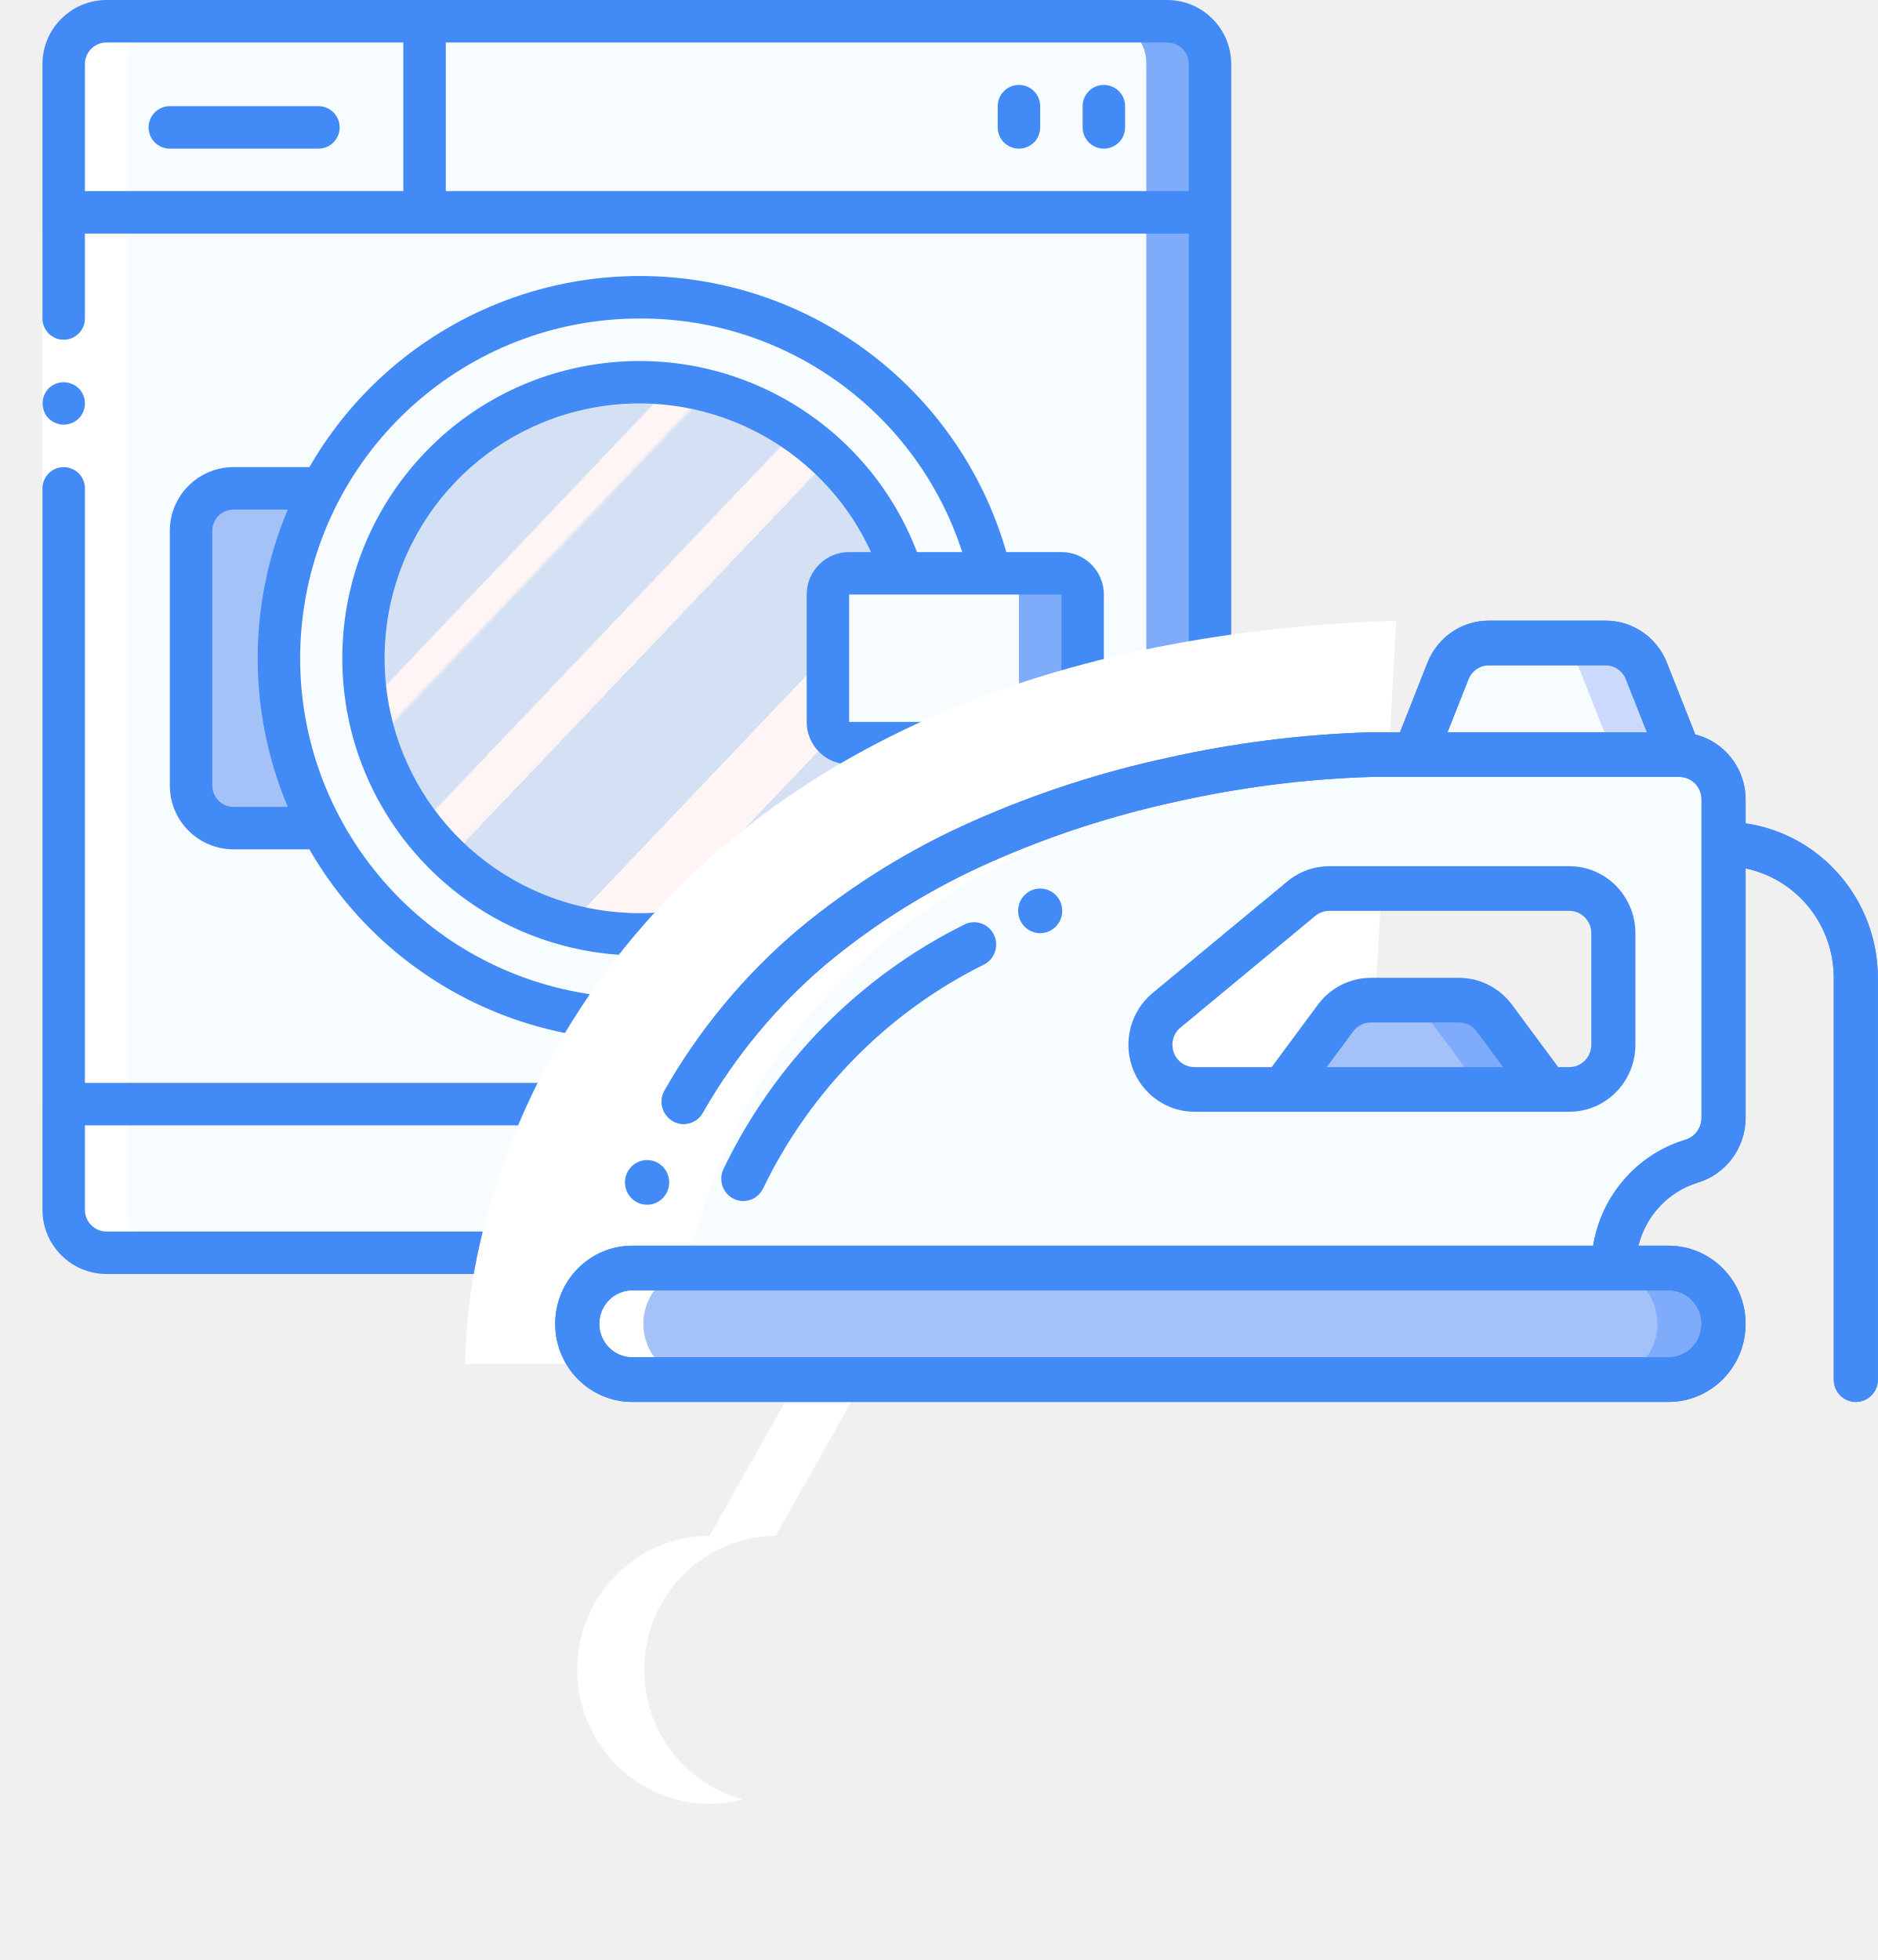
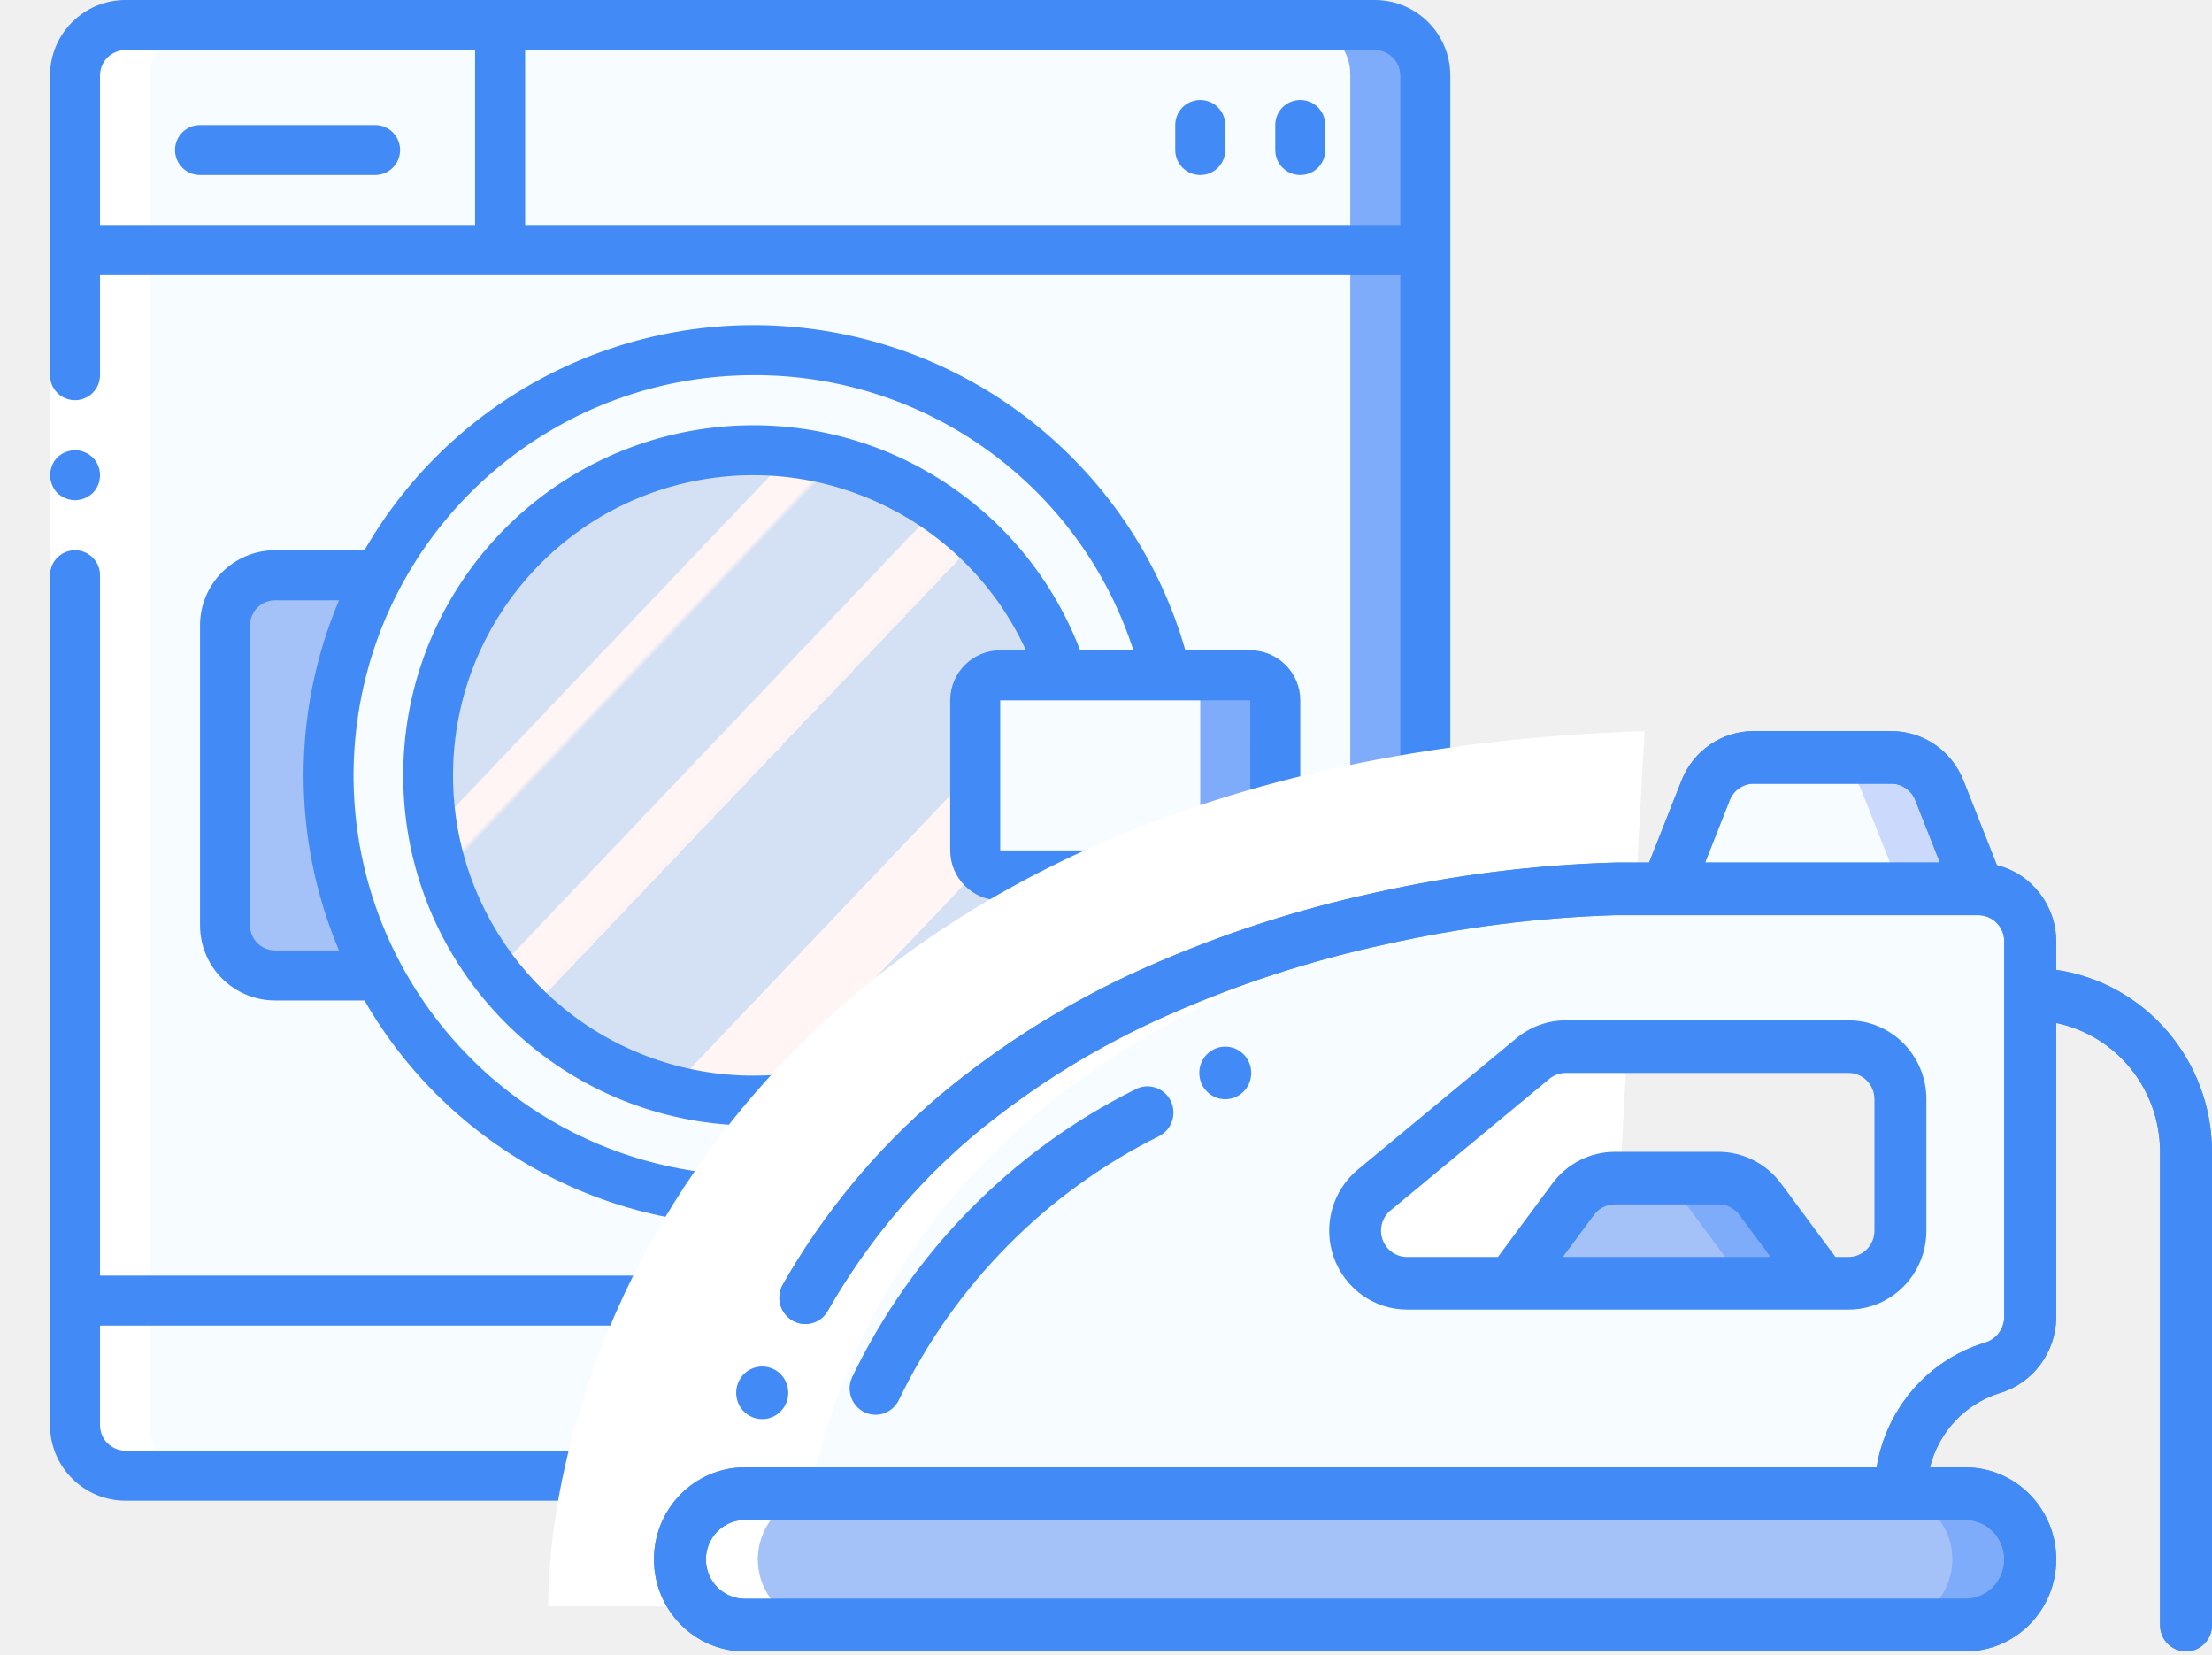
- <svg xmlns="http://www.w3.org/2000/svg" width="115" height="120" viewBox="0 0 115 120" fill="none">
-   <g clip-path="url(#clip0_58_236)">
-     <path d="M71.451 76.7H6.549C5.1 76.713 3.914 75.549 3.9 74.1V3.9C3.914 2.451 5.1 1.287 6.549 1.3H71.451C72.901 1.287 74.087 2.45 74.1 3.9V74.1C74.087 75.549 72.901 76.713 71.451 76.7Z" fill="#F6FCFF" />
-     <path d="M71.451 76.7H6.549C5.1 76.713 3.914 75.549 3.9 74.1V3.9C3.914 2.451 5.1 1.287 6.549 1.3H71.451C72.901 1.287 74.087 2.45 74.1 3.9V74.1C74.087 75.549 72.901 76.713 71.451 76.7Z" fill="#7FACFA" />
-     <path d="M3.9 66.3V3.9C3.874 2.492 4.993 1.328 6.402 1.3H67.698C69.107 1.328 70.227 2.491 70.2 3.9V74.1C70.227 75.508 69.107 76.672 67.698 76.7H6.402C4.993 76.672 3.874 75.509 3.9 74.1V66.3Z" fill="#F6FCFF" />
+ <svg xmlns="http://www.w3.org/2000/svg" width="115" height="86" viewBox="0 0 115 86" fill="none">
+   <g clip-path="url(#clip0_240_3307)">
+     <path d="M71.451 76.7H6.549C5.1 76.713 3.914 75.549 3.9 74.1V3.9C3.914 2.451 5.1 1.287 6.549 1.3H71.451C72.9 1.287 74.087 2.45 74.1 3.9V74.1C74.087 75.549 72.9 76.713 71.451 76.7Z" fill="#F6FCFF" />
+     <path d="M71.451 76.7H6.549C5.1 76.713 3.914 75.549 3.9 74.1V3.9C3.914 2.451 5.1 1.287 6.549 1.3H71.451C72.9 1.287 74.087 2.45 74.1 3.9V74.1C74.087 75.549 72.9 76.713 71.451 76.7Z" fill="#7FACFA" />
+     <path d="M3.9 66.3V3.9C3.873 2.492 4.993 1.328 6.402 1.3H67.698C69.107 1.328 70.227 2.492 70.2 3.9V74.1C70.227 75.509 69.107 76.672 67.698 76.7H6.402C4.993 76.673 3.873 75.509 3.9 74.1V66.3Z" fill="#F6FCFF" />
    <path d="M74.1 67.6V74.1C74.085 75.55 72.898 76.713 71.448 76.7H6.552C5.102 76.713 3.915 75.55 3.9 74.1V67.6H74.1V67.6Z" fill="#7FACFA" />
-     <path d="M70.2 67.6L70.2 74.1C70.225 75.509 69.105 76.672 67.695 76.7H6.405C4.996 76.672 3.875 75.509 3.9 74.1L3.9 67.6H70.2V67.6Z" fill="#F6FCFF" />
+     <path d="M70.2 67.6L70.2 74.1C70.225 75.509 69.104 76.672 67.695 76.7H6.405C4.995 76.672 3.875 75.509 3.9 74.1L3.9 67.6H70.2V67.6Z" fill="#F6FCFF" />
    <path d="M74.1 3.9V13H3.9V3.9C3.915 2.45 5.102 1.286 6.552 1.3H71.448C72.898 1.286 74.085 2.45 74.1 3.9Z" fill="#7FACFA" />
-     <path d="M70.2 3.9L70.2 13H3.9L3.9 3.9C3.875 2.491 4.996 1.327 6.405 1.3H67.695C69.104 1.328 70.225 2.491 70.2 3.9Z" fill="#F6FCFF" />
+     <path d="M70.2 3.9L70.2 13H3.9L3.9 3.9C3.875 2.491 4.996 1.328 6.405 1.3H67.695C69.104 1.328 70.225 2.491 70.2 3.9Z" fill="#F6FCFF" />
    <path d="M58.5 67.6H55.9V76.7H58.5V67.6Z" fill="#1E1E1E" />
    <path d="M19.5 50.7H14.3C12.866 50.696 11.704 49.534 11.7 48.1V32.5C11.704 31.066 12.866 29.904 14.3 29.9H19.5V50.7Z" fill="#A4C2F7" />
-     <path d="M60.658 45.5C58.038 56.397 47.684 63.614 36.553 62.301C25.423 60.989 17.032 51.562 17.018 40.354C17.004 29.147 25.372 19.699 36.498 18.359C47.626 17.018 57.998 24.209 60.645 35.1" fill="#F6FCFF" />
-     <path d="M39.182 23.4C38.286 23.403 37.39 23.473 36.504 23.608C28.308 24.926 22.282 31.999 22.282 40.3C22.282 48.601 28.308 55.674 36.504 56.992C37.39 57.127 38.285 57.197 39.182 57.2C46.508 57.195 52.996 52.47 55.25 45.5V35.1C52.996 28.129 46.508 23.405 39.182 23.4Z" fill="url(#paint0_linear_58_236)" />
+     <path d="M60.658 45.5C58.038 56.397 47.684 63.614 36.553 62.301C25.423 60.989 17.032 51.562 17.017 40.354C17.003 29.147 25.371 19.699 36.498 18.359C47.626 17.018 57.998 24.209 60.645 35.1" fill="#F6FCFF" />
+     <path d="M39.182 23.4C38.285 23.403 37.39 23.473 36.504 23.608C28.308 24.926 22.282 31.999 22.282 40.3C22.282 48.601 28.308 55.674 36.504 56.992C37.39 57.127 38.285 57.197 39.182 57.2C46.508 57.195 52.996 52.47 55.25 45.5V35.1C52.996 28.129 46.508 23.405 39.182 23.4Z" fill="url(#paint0_linear_240_3307)" />
    <path d="M52 35.1H65C65.718 35.1 66.3 35.682 66.3 36.4V44.2C66.3 44.918 65.718 45.5 65 45.5H52C51.282 45.5 50.7 44.918 50.7 44.2V36.4C50.7 35.682 51.282 35.1 52 35.1Z" fill="#7FACFA" />
    <path d="M51.826 35.1H61.274C61.896 35.1 62.4 35.604 62.4 36.226V44.374C62.4 44.996 61.896 45.5 61.274 45.5H51.826C51.204 45.5 50.7 44.996 50.7 44.374V36.226C50.7 35.604 51.204 35.1 51.826 35.1Z" fill="#F6FCFF" />
-     <path d="M3.9 3.9V74.1C3.915 75.55 5.102 76.714 6.552 76.7L10.296 76.7C8.89 76.668 7.775 75.506 7.8 74.1V3.9C7.774 2.494 8.89 1.332 10.296 1.3L6.552 1.3C5.102 1.286 3.915 2.45 3.9 3.9Z" fill="white" />
+     <path d="M3.9 3.9V74.1C3.915 75.55 5.102 76.713 6.552 76.7L10.296 76.7C8.89 76.668 7.774 75.506 7.8 74.1V3.9C7.774 2.494 8.89 1.331 10.296 1.3L6.552 1.3C5.102 1.286 3.915 2.45 3.9 3.9Z" fill="white" />
    <path d="M5.2 14.3V31.2V67.6H2.6V31.2V14.3H5.2Z" fill="white" />
    <path d="M3.9 26C4.244 25.995 4.574 25.86 4.823 25.623C5.326 25.11 5.326 24.29 4.823 23.777L4.628 23.621C4.556 23.572 4.477 23.532 4.394 23.503C4.32 23.466 4.241 23.44 4.16 23.426C4.074 23.411 3.987 23.403 3.9 23.4C3.556 23.405 3.226 23.539 2.977 23.777C2.486 24.294 2.486 25.105 2.977 25.623C3.101 25.74 3.247 25.833 3.405 25.896C3.562 25.963 3.73 25.998 3.9 26Z" fill="#428AF5" />
    <path d="M67.6 5.2C66.882 5.2 66.3 5.782 66.3 6.5V7.8C66.3 8.518 66.882 9.1 67.6 9.1C68.318 9.1 68.9 8.518 68.9 7.8V6.5C68.9 5.782 68.318 5.2 67.6 5.2Z" fill="#428AF5" />
    <path d="M62.4 5.2C61.682 5.2 61.1 5.782 61.1 6.5V7.8C61.1 8.518 61.682 9.1 62.4 9.1C63.118 9.1 63.7 8.518 63.7 7.8V6.5C63.7 5.782 63.118 5.2 62.4 5.2Z" fill="#428AF5" />
    <path d="M19.5 6.5H10.4C9.682 6.5 9.1 7.082 9.1 7.8C9.1 8.518 9.682 9.1 10.4 9.1H19.5C20.218 9.1 20.8 8.518 20.8 7.8C20.8 7.082 20.218 6.5 19.5 6.5Z" fill="#428AF5" />
-     <path d="M18.948 52C23.627 60.123 32.708 64.662 42.014 63.529C51.319 62.395 59.045 55.809 61.637 46.8H65C66.436 46.799 67.599 45.635 67.6 44.2V36.4C67.599 34.965 66.436 33.801 65 33.8H61.626C59.037 24.792 51.313 18.205 42.009 17.071C32.705 15.938 23.625 20.477 18.949 28.6H14.3C12.147 28.602 10.402 30.347 10.4 32.5V48.1C10.402 50.253 12.147 51.998 14.3 52H18.948ZM65.002 44.2H52V36.4H65L65.002 44.2ZM52 46.8H53.342C50.288 53.469 43 57.111 35.833 55.548C28.665 53.986 23.554 47.642 23.552 40.307C23.551 32.971 28.659 26.625 35.826 25.059C42.992 23.494 50.282 27.132 53.339 33.8H52C50.565 33.801 49.401 34.965 49.4 36.4V44.2C49.401 45.635 50.565 46.798 52 46.8ZM39.182 19.5C48.173 19.466 56.154 25.247 58.926 33.8H56.155C53.02 25.604 44.481 20.813 35.852 22.408C27.223 24.003 20.961 31.53 20.962 40.305C20.963 49.081 27.227 56.605 35.857 58.198C44.487 59.79 53.024 54.997 56.157 46.8H58.935C55.61 56.901 45.2 62.867 34.803 60.629C24.407 58.391 17.373 48.67 18.499 38.095C19.625 27.52 28.548 19.499 39.182 19.5ZM13 48.1V32.5C13.001 31.782 13.583 31.201 14.3 31.2H17.624C15.168 37.018 15.168 43.582 17.624 49.4H14.3C13.583 49.399 13.001 48.818 13 48.1Z" fill="#428AF5" />
+     <path d="M18.948 52C23.627 60.123 32.708 64.662 42.014 63.529C51.319 62.395 59.045 55.809 61.637 46.8H65C66.436 46.799 67.599 45.635 67.6 44.2V36.4C67.599 34.965 66.436 33.801 65 33.8H61.626C59.037 24.792 51.313 18.205 42.009 17.071C32.705 15.938 23.625 20.477 18.948 28.6H14.3C12.147 28.602 10.402 30.347 10.4 32.5V48.1C10.402 50.253 12.147 51.998 14.3 52H18.948ZM65.002 44.2H52V36.4H65L65.002 44.2ZM52 46.8H53.342C50.288 53.469 43 57.111 35.833 55.548C28.665 53.986 23.554 47.642 23.552 40.307C23.55 32.971 28.659 26.625 35.826 25.059C42.992 23.494 50.282 27.132 53.339 33.8H52C50.565 33.801 49.401 34.965 49.4 36.4V44.2C49.401 45.635 50.565 46.798 52 46.8ZM39.182 19.5C48.173 19.466 56.154 25.247 58.925 33.8H56.155C53.02 25.604 44.481 20.813 35.852 22.408C27.222 24.003 20.961 31.53 20.962 40.305C20.963 49.081 27.227 56.605 35.857 58.198C44.487 59.79 53.024 54.997 56.157 46.8H58.934C55.609 56.901 45.199 62.867 34.803 60.629C24.407 58.391 17.373 48.67 18.499 38.095C19.625 27.52 28.547 19.499 39.182 19.5ZM13 48.1V32.5C13.001 31.782 13.582 31.201 14.3 31.2H17.624C15.168 37.018 15.168 43.582 17.624 49.4H14.3C13.582 49.399 13.001 48.818 13 48.1Z" fill="#428AF5" />
    <path d="M6.549 78H71.451C73.617 78.011 75.384 76.266 75.4 74.1V3.9C75.384 1.734 73.617 -0.011 71.451 5.14388e-05H6.549C4.383 -0.011 2.616 1.734 2.6 3.9V19.5C2.6 20.218 3.182 20.8 3.9 20.8C4.618 20.8 5.2 20.218 5.2 19.5V14.3H72.8V66.3H5.2V29.9C5.2 29.182 4.618 28.6 3.9 28.6C3.182 28.6 2.6 29.182 2.6 29.9V74.1C2.616 76.266 4.383 78.011 6.549 78ZM5.2 74.1V68.9H55.9V75.4H6.549C5.818 75.412 5.215 74.831 5.2 74.1ZM5.2 3.9C5.215 3.169 5.818 2.588 6.549 2.6H24.7V11.7H5.2V3.9ZM27.3 11.7V2.6H71.451C72.182 2.588 72.785 3.169 72.8 3.9V11.7H27.3ZM72.8 74.1C72.785 74.831 72.182 75.412 71.451 75.4H58.5V68.9H72.8V74.1Z" fill="#428AF5" />
  </g>
  <path d="M85.5 38C39.5 39.5 28.5 70 28.5 83.5H83L85.5 38Z" fill="white" />
  <path d="M102.85 46.2H83.95C83.95 46.2 44.8 46.2 38.05 77.633H98.8C98.805 74.644 100.722 72.001 103.539 71.101C104.709 70.782 105.529 69.717 105.55 68.49V48.934C105.546 47.426 104.339 46.205 102.85 46.2ZM98.8 63.967C98.796 65.475 97.589 66.696 96.1 66.7H73.15C72.009 66.698 70.993 65.97 70.611 64.881C70.229 63.792 70.565 62.578 71.449 61.849L79.698 55.015C80.182 54.617 80.788 54.399 81.412 54.4H96.1C97.589 54.405 98.796 55.626 98.8 57.133V63.967Z" fill="#F6FCFF" />
  <path d="M105.55 81.05C105.553 81.957 105.198 82.828 104.565 83.469C103.931 84.111 103.071 84.47 102.175 84.467H38.725C36.861 84.467 35.35 82.937 35.35 81.05C35.35 79.163 36.861 77.633 38.725 77.633H102.175C104.039 77.633 105.55 79.163 105.55 81.05Z" fill="#A4C2F7" />
  <path d="M102.175 77.633H98.125C99.989 77.633 101.5 79.163 101.5 81.05C101.5 82.937 99.989 84.467 98.125 84.467H102.175C104.039 84.467 105.55 82.937 105.55 81.05C105.55 79.163 104.039 77.633 102.175 77.633Z" fill="#7FACFA" />
-   <path d="M45.514 73.534C45.053 73.531 44.625 73.291 44.379 72.896C44.133 72.502 44.103 72.007 44.299 71.585C47.428 65.077 52.611 59.811 59.029 56.62C59.69 56.269 60.505 56.528 60.851 57.196C61.197 57.865 60.942 58.691 60.282 59.041C54.387 61.958 49.621 66.782 46.739 72.749C46.515 73.229 46.038 73.535 45.514 73.534Z" fill="#428AF5" />
-   <path d="M102.85 46.2H86.65L88.675 41.085C89.085 40.048 90.075 39.368 91.178 39.367H98.322C99.424 39.368 100.415 40.048 100.825 41.085L102.85 46.2Z" fill="#F6FCFF" />
-   <path d="M100.825 41.085C100.416 40.048 99.425 39.368 98.322 39.367H94.272C95.375 39.368 96.365 40.048 96.775 41.085L98.8 46.2H102.85L100.825 41.085Z" fill="#CAD9FC" />
+   <path d="M45.514 73.534C45.053 73.531 44.625 73.291 44.379 72.896C44.133 72.502 44.103 72.007 44.299 71.585C47.428 65.077 52.612 59.811 59.029 56.62C59.69 56.269 60.506 56.528 60.852 57.196C61.197 57.865 60.942 58.691 60.282 59.041C54.387 61.958 49.621 66.782 46.739 72.749C46.515 73.229 46.038 73.535 45.514 73.534Z" fill="#428AF5" />
+   <path d="M102.85 46.2H86.65L88.675 41.085C89.085 40.048 90.075 39.368 91.178 39.367H98.322C99.425 39.368 100.415 40.048 100.825 41.085L102.85 46.2Z" fill="#F6FCFF" />
+   <path d="M100.825 41.085C100.415 40.048 99.425 39.368 98.322 39.367H94.272C95.375 39.368 96.365 40.048 96.775 41.085L98.8 46.2H102.85L100.825 41.085Z" fill="#CAD9FC" />
  <path d="M94.75 66.7L91.51 62.327C91 61.639 90.2 61.233 89.35 61.233H83.95C83.1 61.233 82.3 61.639 81.79 62.327L78.55 66.7" fill="#A4C2F7" />
  <path d="M91.51 62.327C91 61.639 90.2 61.233 89.35 61.233H85.3C86.15 61.233 86.95 61.639 87.46 62.327L90.7 66.7H94.75L91.51 62.327Z" fill="#7FACFA" />
-   <path d="M63.7 57.133C64.446 57.133 65.05 56.521 65.05 55.767C65.05 55.012 64.446 54.4 63.7 54.4C62.955 54.4 62.35 55.012 62.35 55.767C62.35 56.521 62.955 57.133 63.7 57.133Z" fill="#428AF5" />
-   <path d="M43.45 110.433C44.134 110.431 44.815 110.339 45.475 110.16C41.55 109.108 39.001 105.277 39.513 101.199C40.025 97.122 43.44 94.058 47.5 94.034L52.9 84.467H48.85L43.45 94.034C38.977 94.034 35.35 97.705 35.35 102.233C35.35 106.762 38.977 110.433 43.45 110.433Z" fill="white" />
+   <path d="M63.7 57.133C64.446 57.133 65.05 56.521 65.05 55.767C65.05 55.012 64.446 54.4 63.7 54.4C62.954 54.4 62.35 55.012 62.35 55.767C62.35 56.521 62.954 57.133 63.7 57.133Z" fill="#428AF5" />
  <path d="M86.65 46.2H83.95C83.95 46.2 44.8 46.2 38.05 77.633H38.725C36.861 77.633 35.35 79.163 35.35 81.05C35.35 82.937 36.861 84.467 38.725 84.467H42.775C40.911 84.467 39.4 82.937 39.4 81.05C39.4 79.163 40.911 77.633 42.775 77.633H42.1C48.85 46.2 88 46.2 88 46.2H90.7" fill="white" />
-   <path d="M40.689 66.771L43.035 68.123C41.336 71.186 40.1 74.489 39.369 77.923L36.731 77.344C37.52 73.639 38.854 70.075 40.689 66.771Z" fill="white" />
+   <path d="M40.689 66.771L43.035 68.123C41.337 71.186 40.1 74.489 39.369 77.923L36.731 77.344C37.52 73.639 38.854 70.075 40.689 66.771Z" fill="white" />
  <path d="M39.63 73.759C38.884 73.763 38.276 73.154 38.273 72.399C38.269 71.644 38.87 71.029 39.616 71.025H39.63C40.375 71.025 40.98 71.637 40.98 72.392C40.98 73.147 40.375 73.759 39.63 73.759Z" fill="#428AF5" />
  <path d="M38.725 85.833H102.175C104.785 85.833 106.9 83.692 106.9 81.05C106.9 78.408 104.785 76.267 102.175 76.267H100.336C100.792 74.433 102.159 72.972 103.944 72.413C105.675 71.905 106.875 70.311 106.9 68.486V53.17C110.041 53.824 112.296 56.621 112.3 59.867V84.467C112.3 85.222 112.904 85.833 113.65 85.833C114.396 85.833 115 85.222 115 84.467V59.867C114.991 55.117 111.543 51.091 106.9 50.409V48.933C106.892 47.053 105.621 45.419 103.817 44.97L102.083 40.583C101.474 39.021 99.981 37.996 98.322 38H91.178C89.52 37.995 88.028 39.017 87.417 40.578L85.736 44.833H83.95C79.763 44.956 75.598 45.479 71.508 46.395C67.416 47.276 63.422 48.576 59.589 50.275C55.721 51.983 52.107 54.227 48.85 56.942C45.586 59.711 42.826 63.038 40.696 66.771C40.515 67.092 40.47 67.474 40.572 67.829C40.674 68.184 40.913 68.483 41.236 68.656C41.88 69.004 42.681 68.767 43.038 68.123C45.009 64.671 47.562 61.596 50.581 59.036C53.647 56.485 57.048 54.377 60.687 52.774C64.351 51.151 68.168 49.91 72.081 49.07C75.982 48.195 79.956 47.692 83.95 47.567H102.85C103.596 47.567 104.2 48.179 104.2 48.933V68.486C104.176 69.115 103.744 69.651 103.142 69.802C100.222 70.712 98.062 73.216 97.563 76.267H38.725C36.115 76.267 34 78.408 34 81.05C34 83.692 36.115 85.833 38.725 85.833ZM88.644 44.833L89.925 41.593C90.128 41.073 90.625 40.731 91.178 40.733H98.322C98.875 40.731 99.372 41.073 99.575 41.593L100.856 44.833H88.644ZM38.725 79H102.175C103.293 79 104.2 79.918 104.2 81.05C104.2 82.182 103.293 83.1 102.175 83.1H38.725C37.607 83.1 36.7 82.182 36.7 81.05C36.7 79.918 37.607 79 38.725 79Z" fill="#428AF5" />
  <path d="M38.725 85.833H102.175C104.785 85.833 106.9 83.692 106.9 81.05C106.9 78.408 104.785 76.267 102.175 76.267H100.336C100.792 74.433 102.159 72.972 103.944 72.413C105.675 71.905 106.875 70.311 106.9 68.486V53.17C110.041 53.824 112.296 56.621 112.3 59.867V84.467C112.3 85.222 112.904 85.833 113.65 85.833C114.396 85.833 115 85.222 115 84.467V59.867C114.991 55.117 111.543 51.091 106.9 50.409V48.933C106.892 47.053 105.621 45.419 103.817 44.97L102.083 40.583C101.474 39.021 99.981 37.996 98.322 38H91.178C89.52 37.995 88.028 39.017 87.417 40.578L85.736 44.833H83.95C79.763 44.956 75.598 45.479 71.508 46.395C67.416 47.276 63.422 48.576 59.589 50.275C55.721 51.983 52.107 54.227 48.85 56.942C45.586 59.711 42.826 63.038 40.696 66.771C40.515 67.092 40.47 67.474 40.572 67.829C40.674 68.184 40.913 68.483 41.236 68.656C41.88 69.004 42.681 68.767 43.038 68.123C45.009 64.671 47.562 61.596 50.581 59.036C53.647 56.485 57.048 54.377 60.687 52.774C64.351 51.151 68.168 49.91 72.081 49.07C75.982 48.195 79.956 47.692 83.95 47.567H102.85C103.596 47.567 104.2 48.179 104.2 48.933V68.486C104.176 69.115 103.744 69.651 103.142 69.802C100.222 70.712 98.062 73.216 97.563 76.267H38.725C36.115 76.267 34 78.408 34 81.05C34 83.692 36.115 85.833 38.725 85.833ZM88.644 44.833L89.925 41.593C90.128 41.073 90.625 40.731 91.178 40.733H98.322C98.875 40.731 99.372 41.073 99.575 41.593L100.856 44.833H88.644ZM38.725 79H102.175C103.293 79 104.2 79.918 104.2 81.05C104.2 82.182 103.293 83.1 102.175 83.1H38.725C37.607 83.1 36.7 82.182 36.7 81.05C36.7 79.918 37.607 79 38.725 79Z" fill="#428AF5" />
  <path d="M73.15 68.067H96.1C98.337 68.067 100.15 66.231 100.15 63.967V57.133C100.15 54.869 98.337 53.033 96.1 53.033H81.405C80.47 53.034 79.564 53.361 78.84 53.96L70.589 60.793C69.265 61.89 68.764 63.711 69.339 65.343C69.913 66.975 71.439 68.065 73.15 68.067ZM81.25 65.333L82.87 63.147C83.125 62.802 83.525 62.6 83.95 62.6H89.35C89.775 62.6 90.175 62.802 90.43 63.147L92.05 65.333H81.25ZM72.299 62.909L80.549 56.075C80.791 55.875 81.093 55.766 81.405 55.767H96.1C96.846 55.767 97.45 56.378 97.45 57.133V63.967C97.45 64.721 96.846 65.333 96.1 65.333H95.425L92.59 61.507C91.823 60.477 90.624 59.87 89.35 59.867H83.95C82.676 59.869 81.476 60.476 80.71 61.507L77.875 65.333H73.15C72.579 65.334 72.07 64.971 71.878 64.427C71.686 63.882 71.852 63.275 72.294 62.909H72.299Z" fill="#428AF5" />
  <defs>
-     <linearGradient id="paint0_linear_58_236" x1="27.225" y1="28.347" x2="51.707" y2="51.641" gradientUnits="userSpaceOnUse">
+     <linearGradient id="paint0_linear_240_3307" x1="27.225" y1="28.347" x2="51.707" y2="51.641" gradientUnits="userSpaceOnUse">
      <stop stop-color="#D4E1F4" />
      <stop offset="0.172" stop-color="#D4E1F4" />
      <stop offset="0.2" stop-color="#D4E1F4" />
      <stop offset="0.2" stop-color="#DAE4F4" />
      <stop offset="0.201" stop-color="#EBEBF4" />
      <stop offset="0.201" stop-color="#F6F1F4" />
      <stop offset="0.202" stop-color="#FDF4F4" />
      <stop offset="0.205" stop-color="#FFF5F4" />
      <stop offset="0.252" stop-color="#FFF5F4" />
      <stop offset="0.26" stop-color="#D4E1F4" />
      <stop offset="0.397" stop-color="#D4E1F4" />
      <stop offset="0.42" stop-color="#D4E1F4" />
      <stop offset="0.42" stop-color="#DAE4F4" />
      <stop offset="0.421" stop-color="#EBEBF4" />
      <stop offset="0.421" stop-color="#F6F1F4" />
      <stop offset="0.422" stop-color="#FDF4F4" />
      <stop offset="0.425" stop-color="#FFF5F4" />
      <stop offset="0.489" stop-color="#FFF5F4" />
      <stop offset="0.5" stop-color="#F9F2F4" />
      <stop offset="0.5" stop-color="#E8EBF4" />
      <stop offset="0.5" stop-color="#DDE5F4" />
      <stop offset="0.5" stop-color="#D6E2F4" />
      <stop offset="0.501" stop-color="#D4E1F4" />
      <stop offset="0.706" stop-color="#D4E1F4" />
      <stop offset="0.74" stop-color="#D4E1F4" />
      <stop offset="0.741" stop-color="#FFF5F4" />
      <stop offset="0.835" stop-color="#FFF5F4" />
      <stop offset="0.85" stop-color="#FFF5F4" />
      <stop offset="0.851" stop-color="#D4E1F4" />
    </linearGradient>
-     <clipPath id="clip0_58_236">
+     <clipPath id="clip0_240_3307">
      <rect width="78" height="78" fill="white" />
    </clipPath>
  </defs>
</svg>
